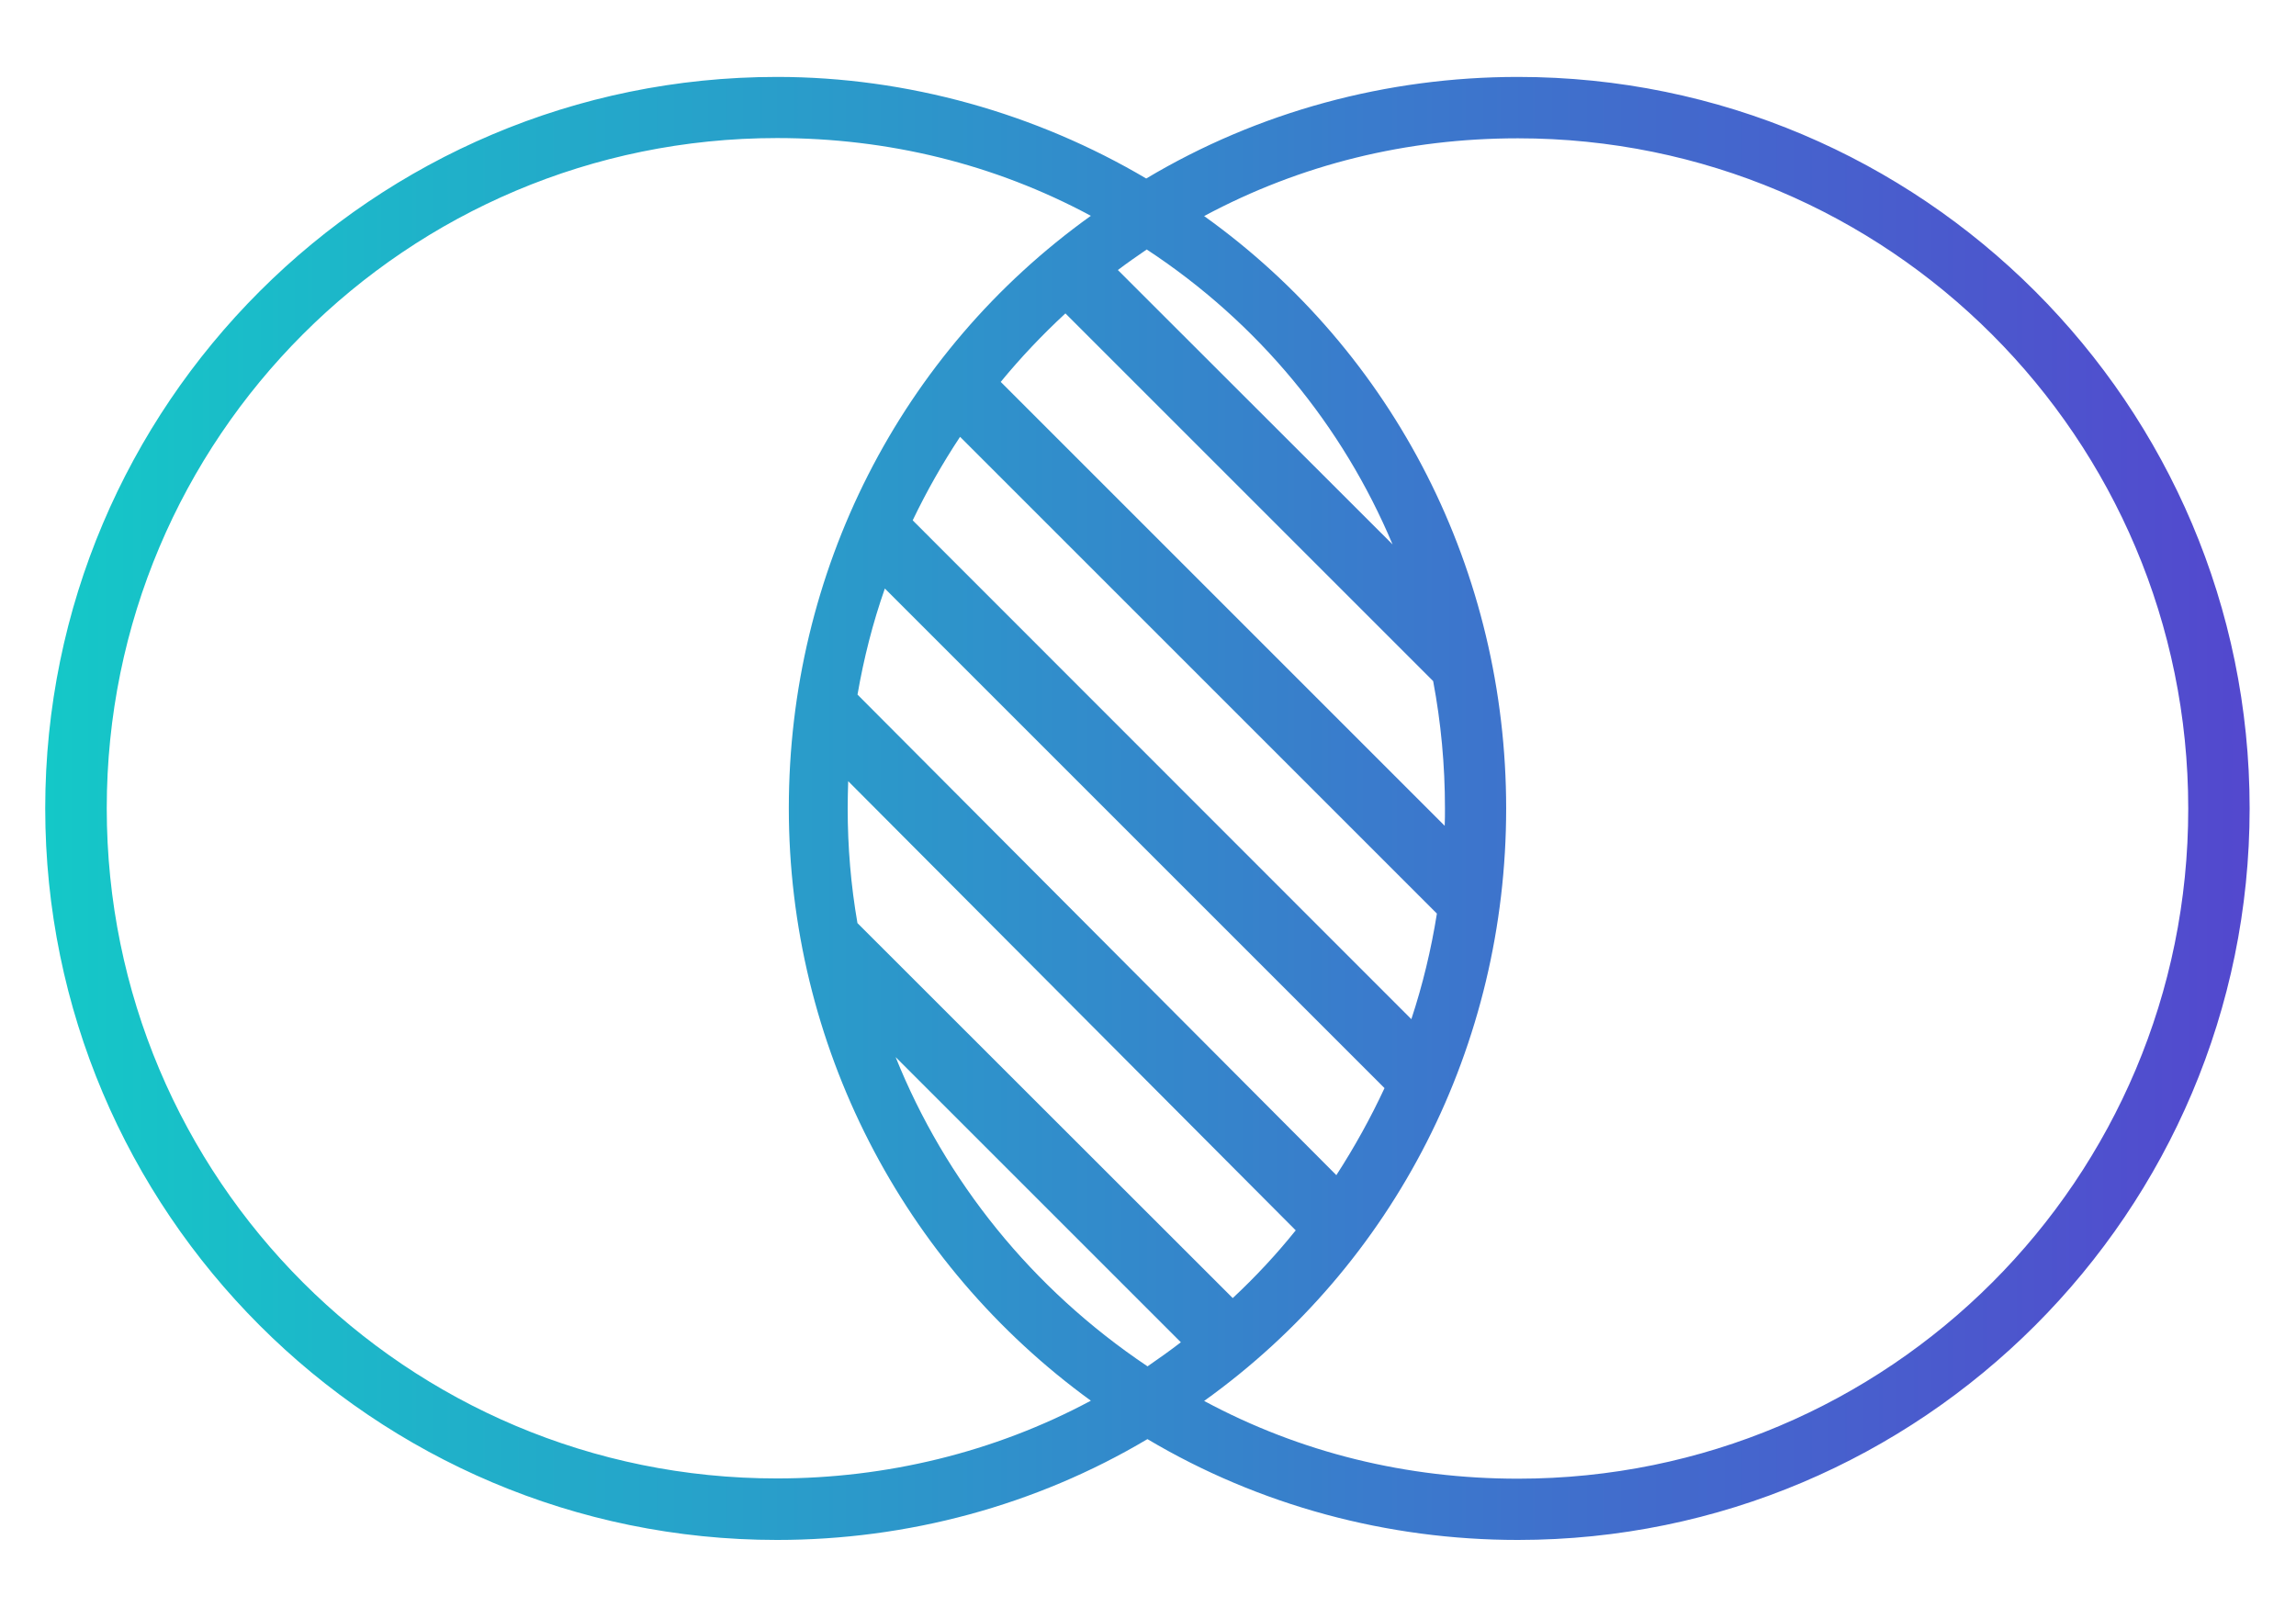
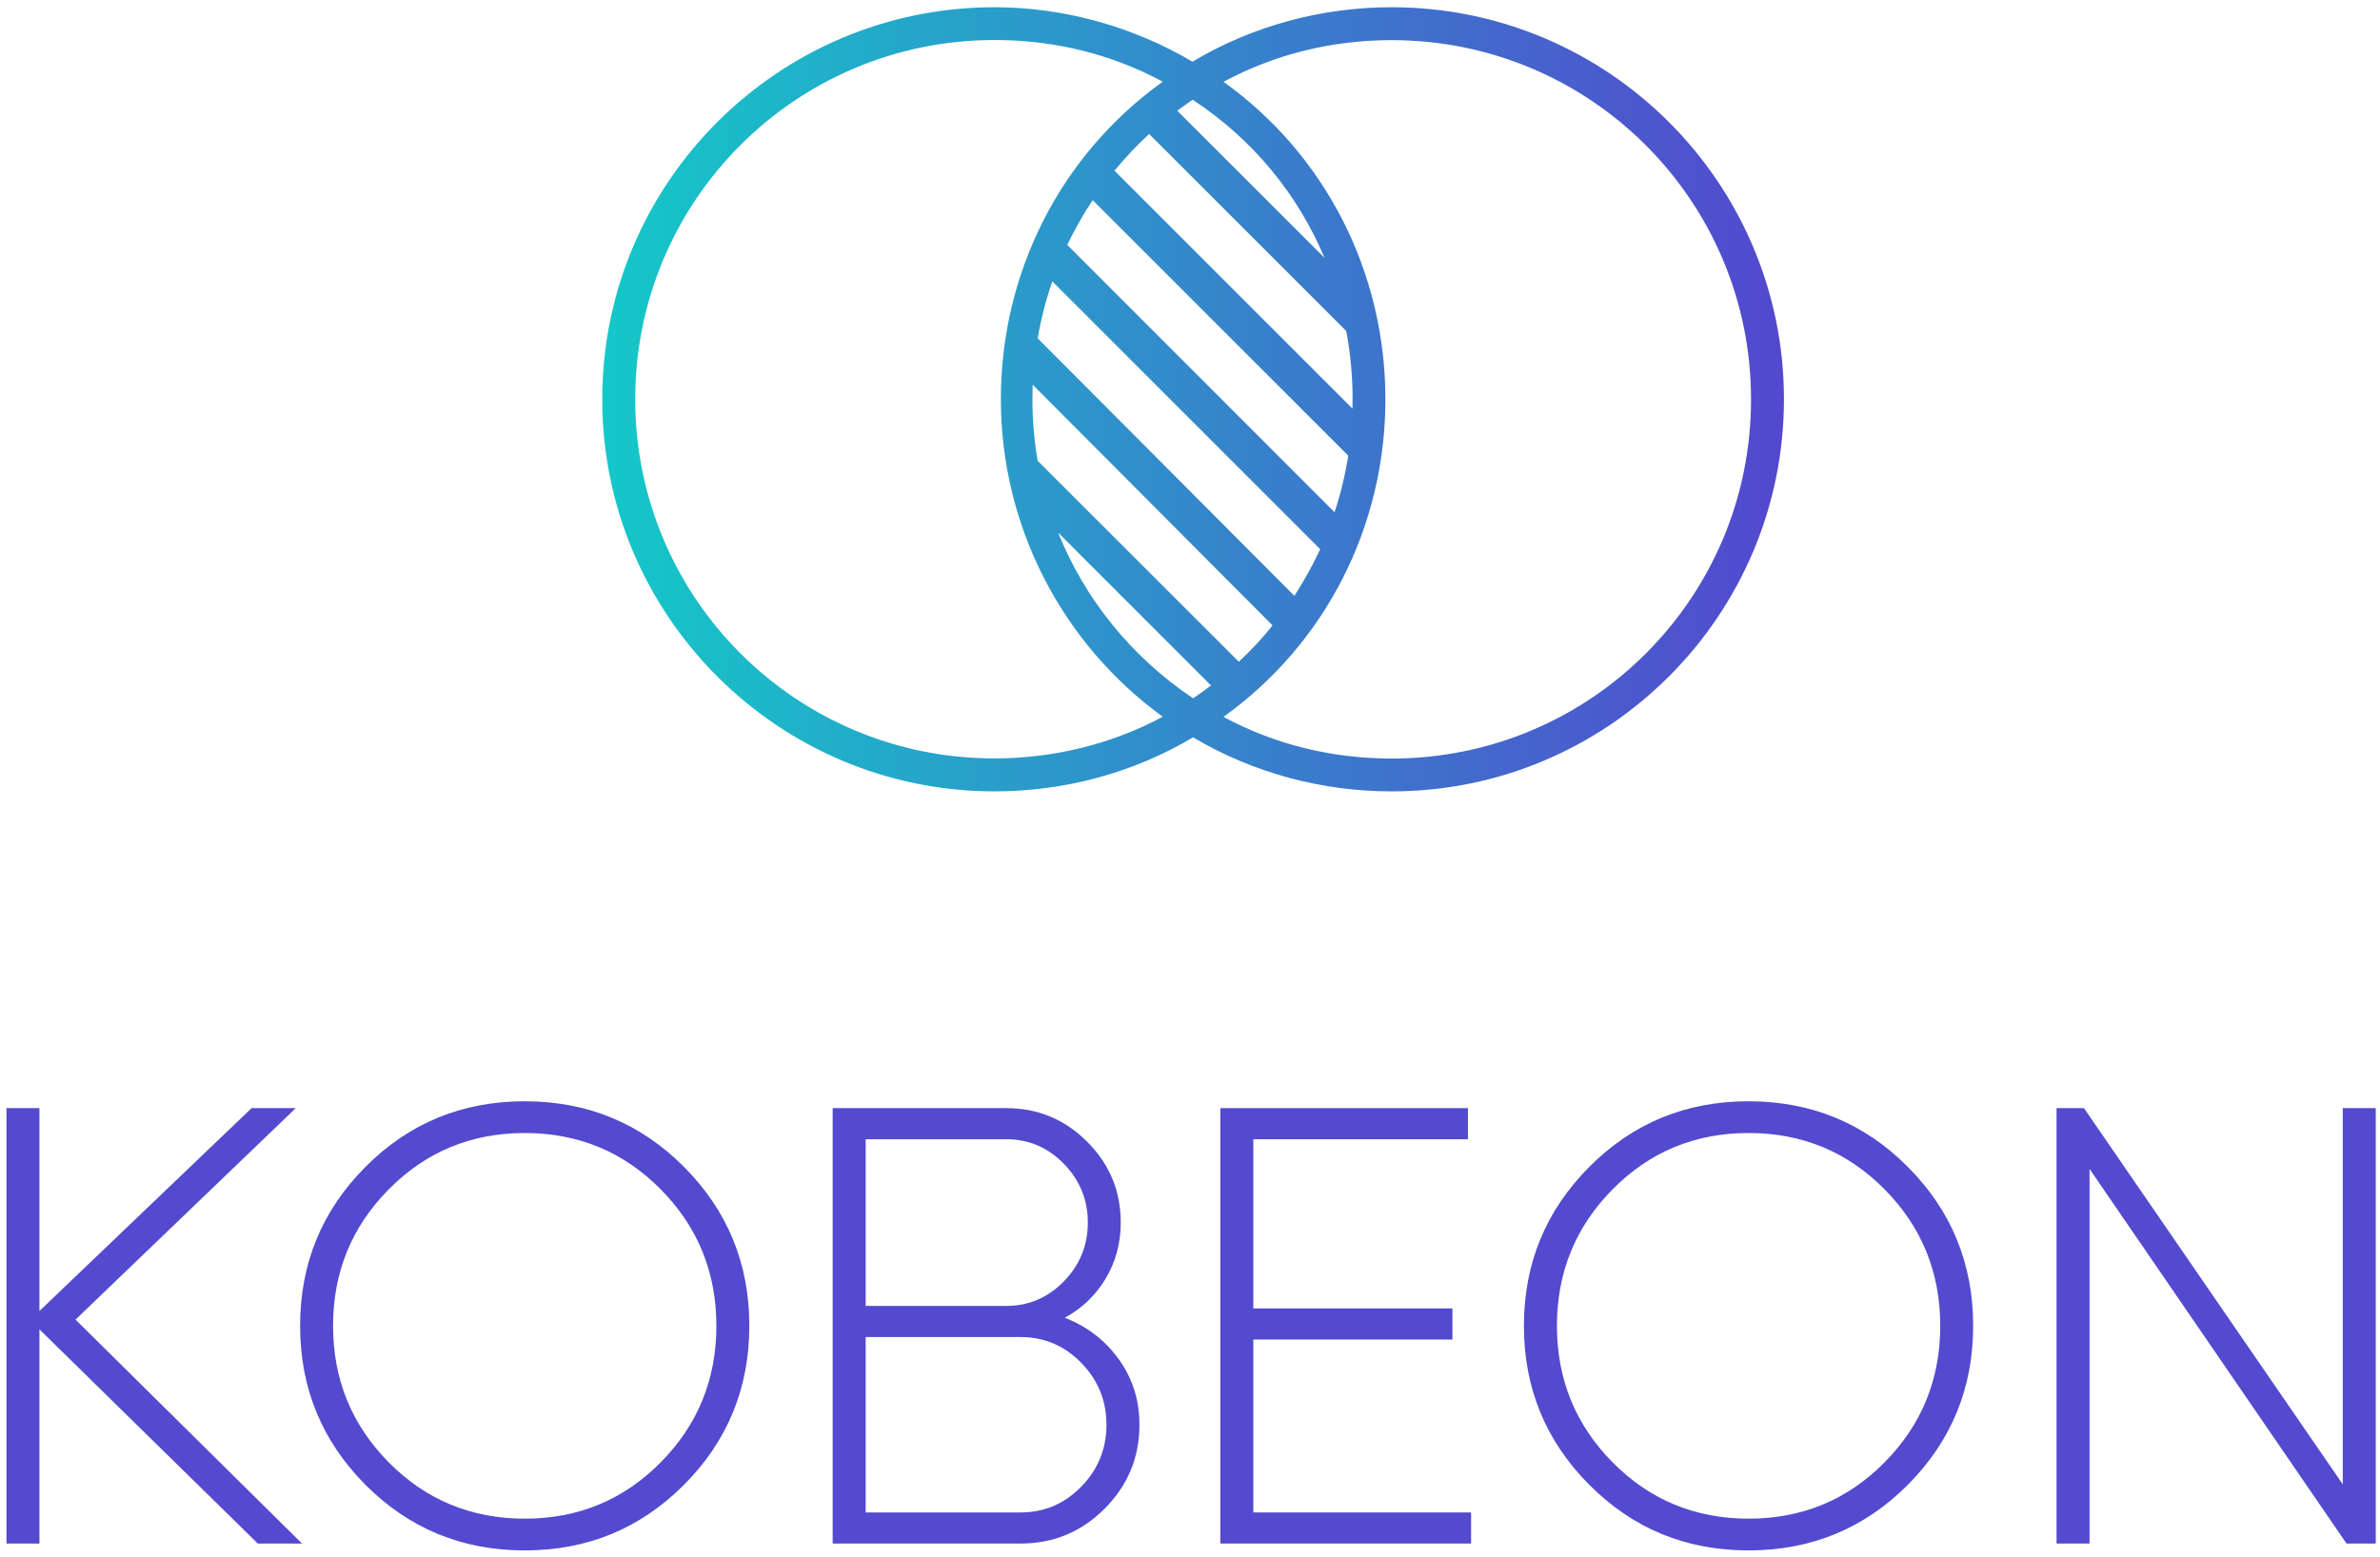
- <svg xmlns="http://www.w3.org/2000/svg" viewBox="300 120 362 255">
+ <svg xmlns="http://www.w3.org/2000/svg" viewBox="130 130 700 458">
  <defs>
    <linearGradient id="kbm" x1="307.14" y1="247.47" x2="654.7" y2="247.47" gradientUnits="userSpaceOnUse">
      <stop offset="0" stop-color="#14c8c8" />
      <stop offset="1" stop-color="#5348ce" />
    </linearGradient>
  </defs>
  <path fill="url(#kbm)" d="M539.33,132.13c-20.64,0-40.93,5.46-58.61,16.02-17.32-10.24-37.61-16.02-58.22-16.02-63.64,0-115.37,51.69-115.37,115.33s51.73,115.37,115.37,115.37c20.57,0,40.78-5.42,58.41-15.9,17.64,10.48,37.85,15.9,58.41,15.9,63.64,0,115.37-51.73,115.37-115.37,0-63.64-51.73-115.33-115.37-115.33ZM480.92,335.45c-18.23-12.22-31.88-29.27-39.71-48.76l44.97,44.97c-1.7,1.31-3.48,2.57-5.26,3.8ZM494.36,324.69l-59.17-59.13c-1.03-5.93-1.54-11.98-1.54-18.11,0-1.42.04-2.85.08-4.27l70.56,70.83c-3.05,3.8-6.37,7.36-9.93,10.68ZM510.7,305.31l-75.5-75.78c.99-5.73,2.41-11.31,4.31-16.73l78.78,78.78c-2.21,4.75-4.75,9.33-7.59,13.72ZM522.52,280.71l-78.62-78.66c2.18-4.55,4.67-8.94,7.47-13.17l75.18,75.18c-.91,5.7-2.25,11.27-4.03,16.65ZM457.78,180.22c3.12-3.8,6.53-7.4,10.2-10.8l57.98,57.98c1.23,6.53,1.86,13.21,1.86,20.05,0,.91,0,1.82-.04,2.77l-70-70ZM476.25,162.58c1.46-1.11,3.01-2.18,4.55-3.24,17.64,11.59,30.89,27.8,38.76,46.51l-43.31-43.27ZM316.83,247.45c0-58.41,47.26-105.68,105.68-105.68,17.48,0,34.25,4.07,49.48,12.26-30.14,21.59-47.62,56.2-47.62,93.42s17.88,71.82,47.62,93.42c-15.27,8.19-32.39,12.26-49.48,12.26-58.41.04-105.68-47.22-105.68-105.68ZM539.33,353.17c-17.48,0-34.25-4.07-49.48-12.26,30.14-21.59,47.62-56.2,47.62-93.42s-17.48-71.86-47.62-93.42c15.27-8.19,32-12.26,49.48-12.26,58.41,0,105.68,47.26,105.68,105.68.04,58.41-47.22,105.68-105.68,105.68Z" />
+   <g fill="#534acf">
+     <path d="M218.82,584.12h-12.99l-64.23-63.01v63.01h-9.7v-128.1h9.7v59.68l62.4-59.68h12.99l-64.78,62.22,66.61,65.88Z" />
+     <path d="M331.18,566.83c-12.81,12.87-28.43,19.31-46.85,19.31s-34.04-6.43-46.85-19.31c-12.81-12.87-19.21-28.46-19.21-46.76s6.4-33.88,19.21-46.76c12.81-12.87,28.43-19.31,46.85-19.31s34.04,6.44,46.85,19.31c12.81,12.87,19.21,28.46,19.21,46.76s-6.4,33.89-19.21,46.76ZM244.34,560.24c10.92,11.04,24.25,16.56,39.99,16.56s29.07-5.52,39.99-16.56c10.92-11.04,16.38-24.43,16.38-40.17s-5.46-29.13-16.38-40.17c-10.92-11.04-24.25-16.56-39.99-16.56s-29.07,5.52-39.99,16.56c-10.92,11.04-16.38,24.43-16.38,40.17s5.46,29.13,16.38,40.17Z" />
+     <path d="M443.17,517.69c6.59,2.56,11.9,6.65,15.92,12.26,4.03,5.61,6.04,12.02,6.04,19.21,0,9.64-3.42,17.87-10.25,24.71s-15.07,10.25-24.71,10.25h-55.27v-128.1h51.06c9.27,0,17.2,3.29,23.79,9.88,6.59,6.59,9.88,14.52,9.88,23.79,0,6.1-1.5,11.62-4.48,16.56-2.99,4.94-6.99,8.76-11.99,11.44ZM425.97,465.17h-41.36v49.04h41.36c6.59,0,12.23-2.41,16.93-7.23,4.7-4.82,7.05-10.58,7.05-17.29s-2.35-12.47-7.05-17.29c-4.7-4.82-10.34-7.23-16.93-7.23ZM430.18,574.97c6.95,0,12.9-2.53,17.84-7.59,4.94-5.06,7.41-11.13,7.41-18.21s-2.47-13.14-7.41-18.21c-4.94-5.06-10.89-7.59-17.84-7.59h-45.57v51.61h45.57Z" />
+     <path d="M498.62,574.97h64.05v9.15h-73.75v-128.1h72.83v9.15h-63.13v49.78h58.56v9.15h-58.56v50.87Z" />
+     <path d="M691.13,566.83c-12.81,12.87-28.43,19.31-46.85,19.31s-34.04-6.43-46.85-19.31c-12.81-12.87-19.22-28.46-19.22-46.76s6.41-33.88,19.22-46.76c12.81-12.87,28.42-19.31,46.85-19.31s34.04,6.44,46.85,19.31c12.81,12.87,19.21,28.46,19.21,46.76s-6.4,33.89-19.21,46.76ZM604.3,560.24c10.92,11.04,24.25,16.56,39.99,16.56s29.07-5.52,39.99-16.56c10.92-11.04,16.38-24.43,16.38-40.17s-5.46-29.13-16.38-40.17c-10.92-11.04-24.25-16.56-39.99-16.56s-29.07,5.52-39.99,16.56c-10.92,11.04-16.38,24.43-16.38,40.17s5.46,29.13,16.38,40.17Z" />
+     <path d="M819.05,456.02h9.7v128.1h-8.6l-75.58-110.22v110.22h-9.7v-128.1h8.06l76.12,110.68v-110.68Z" />
+   </g>
</svg>
